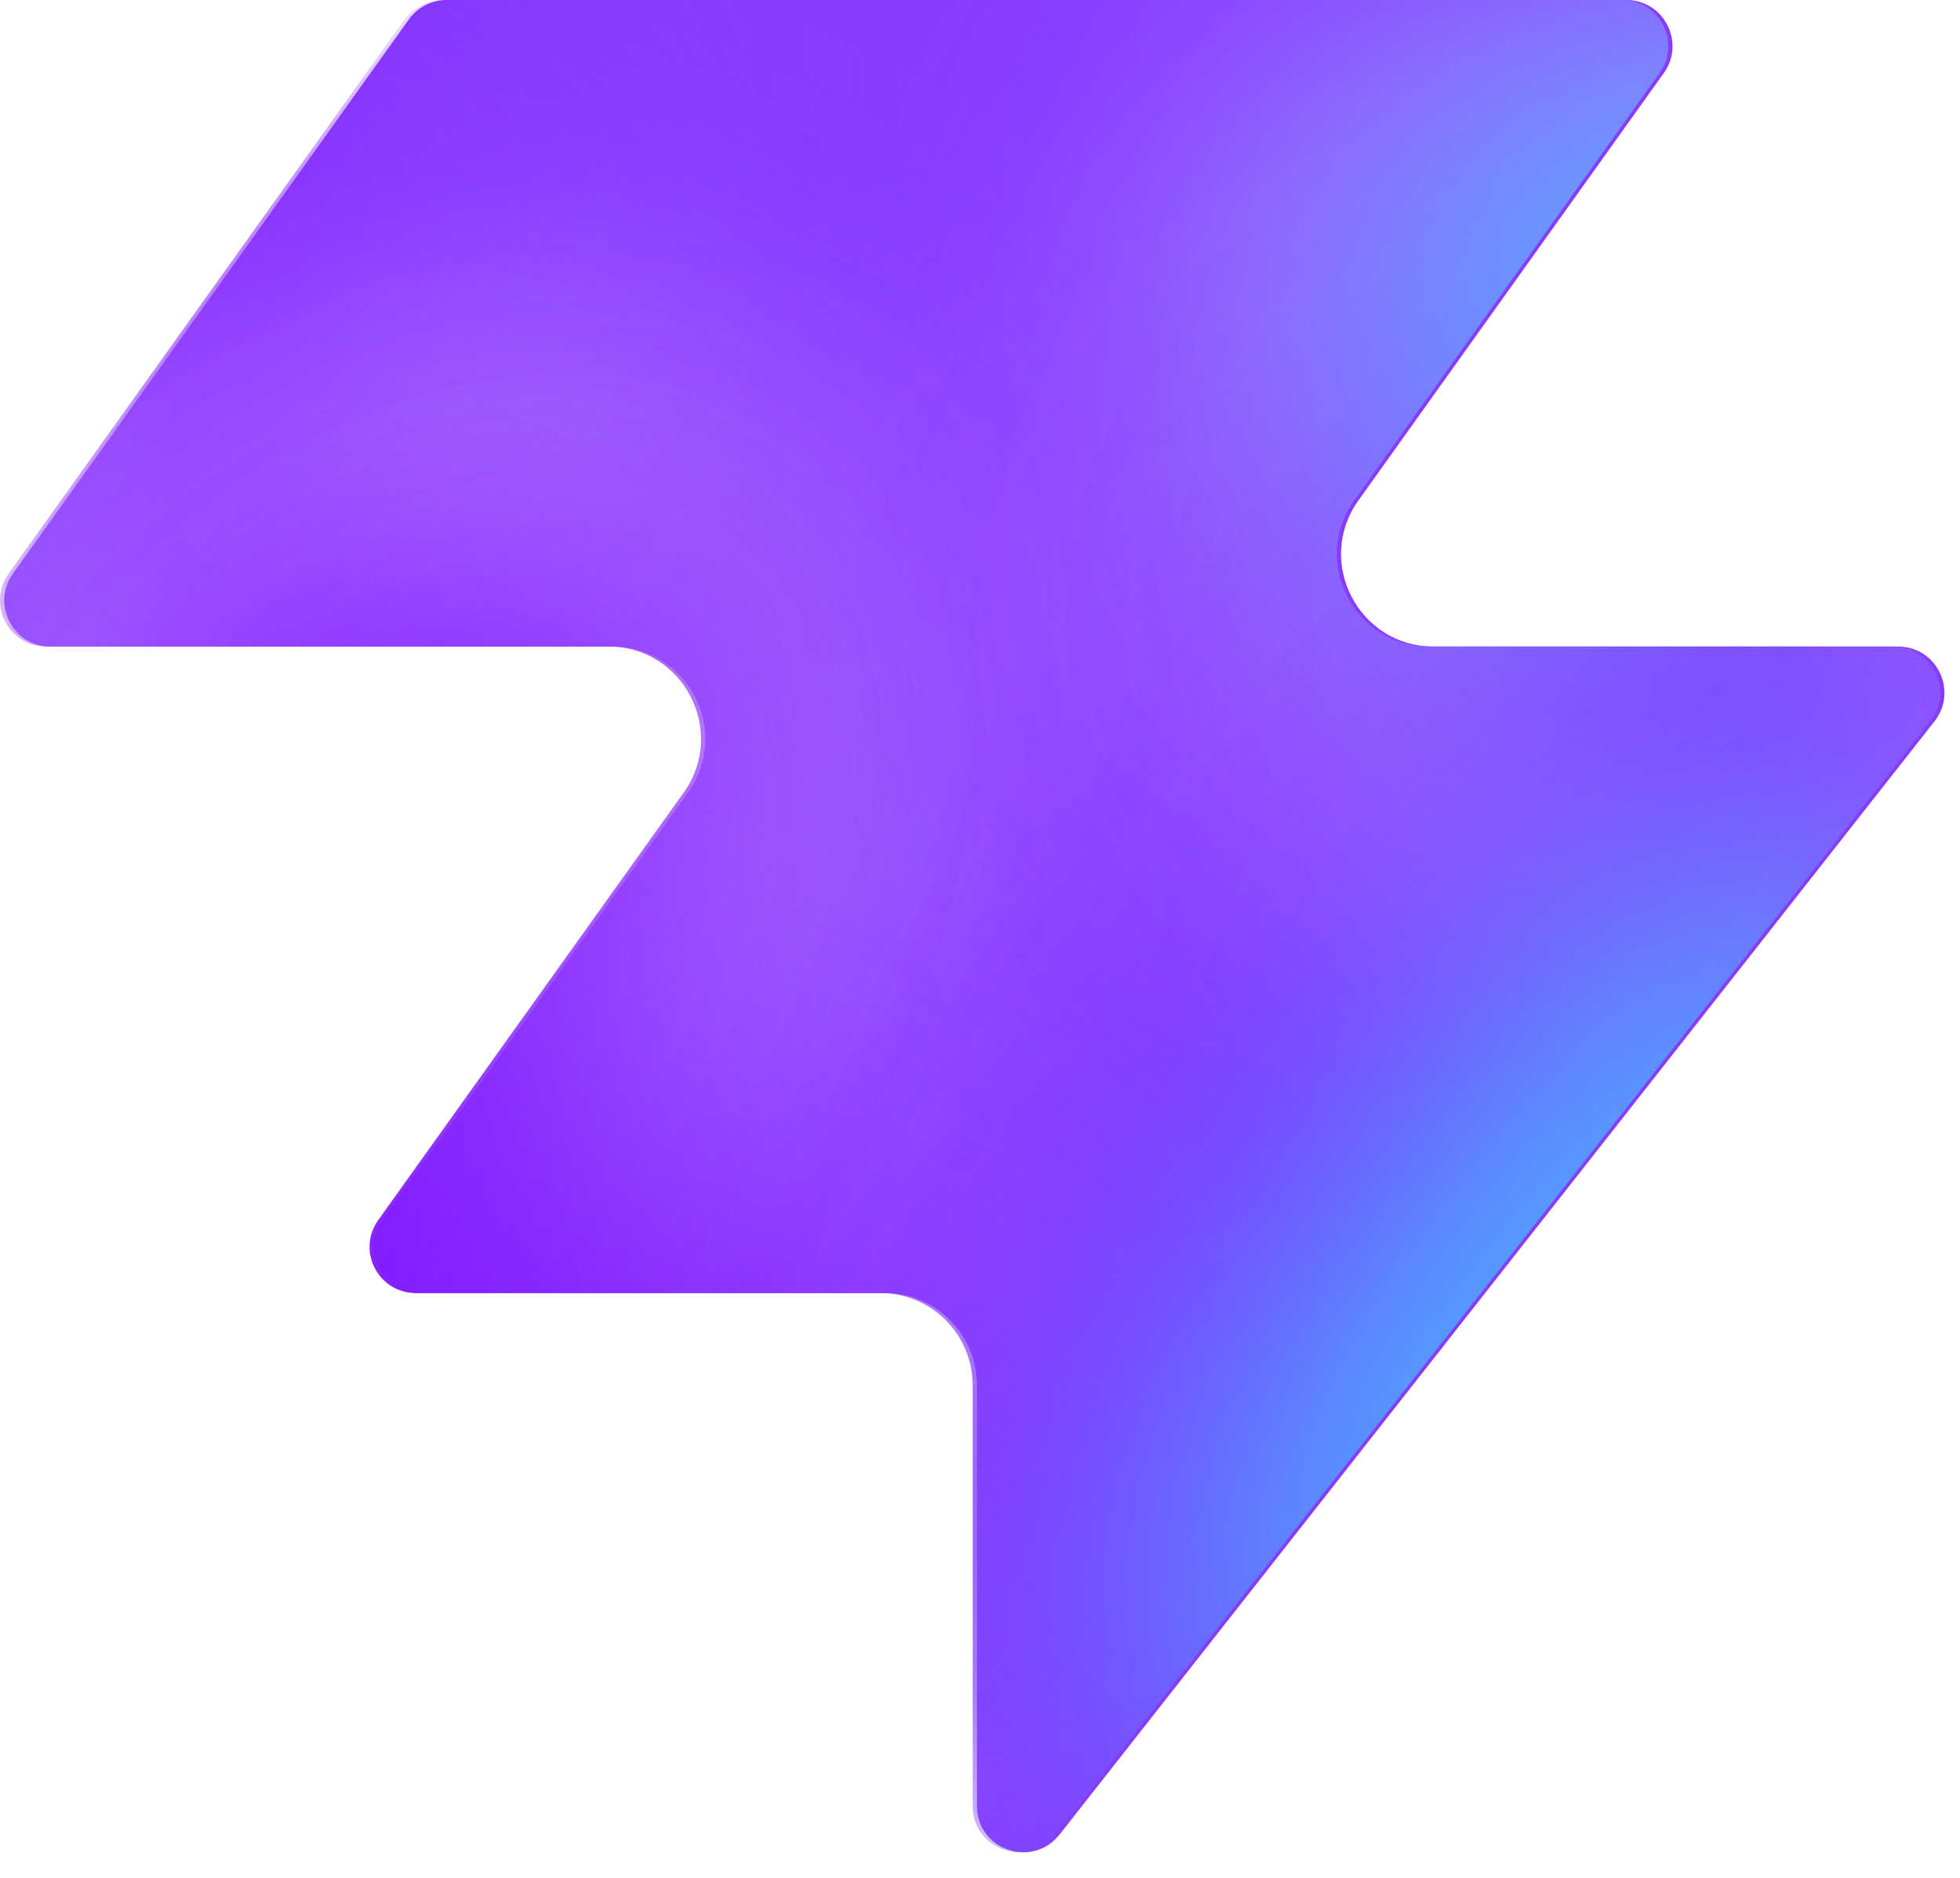
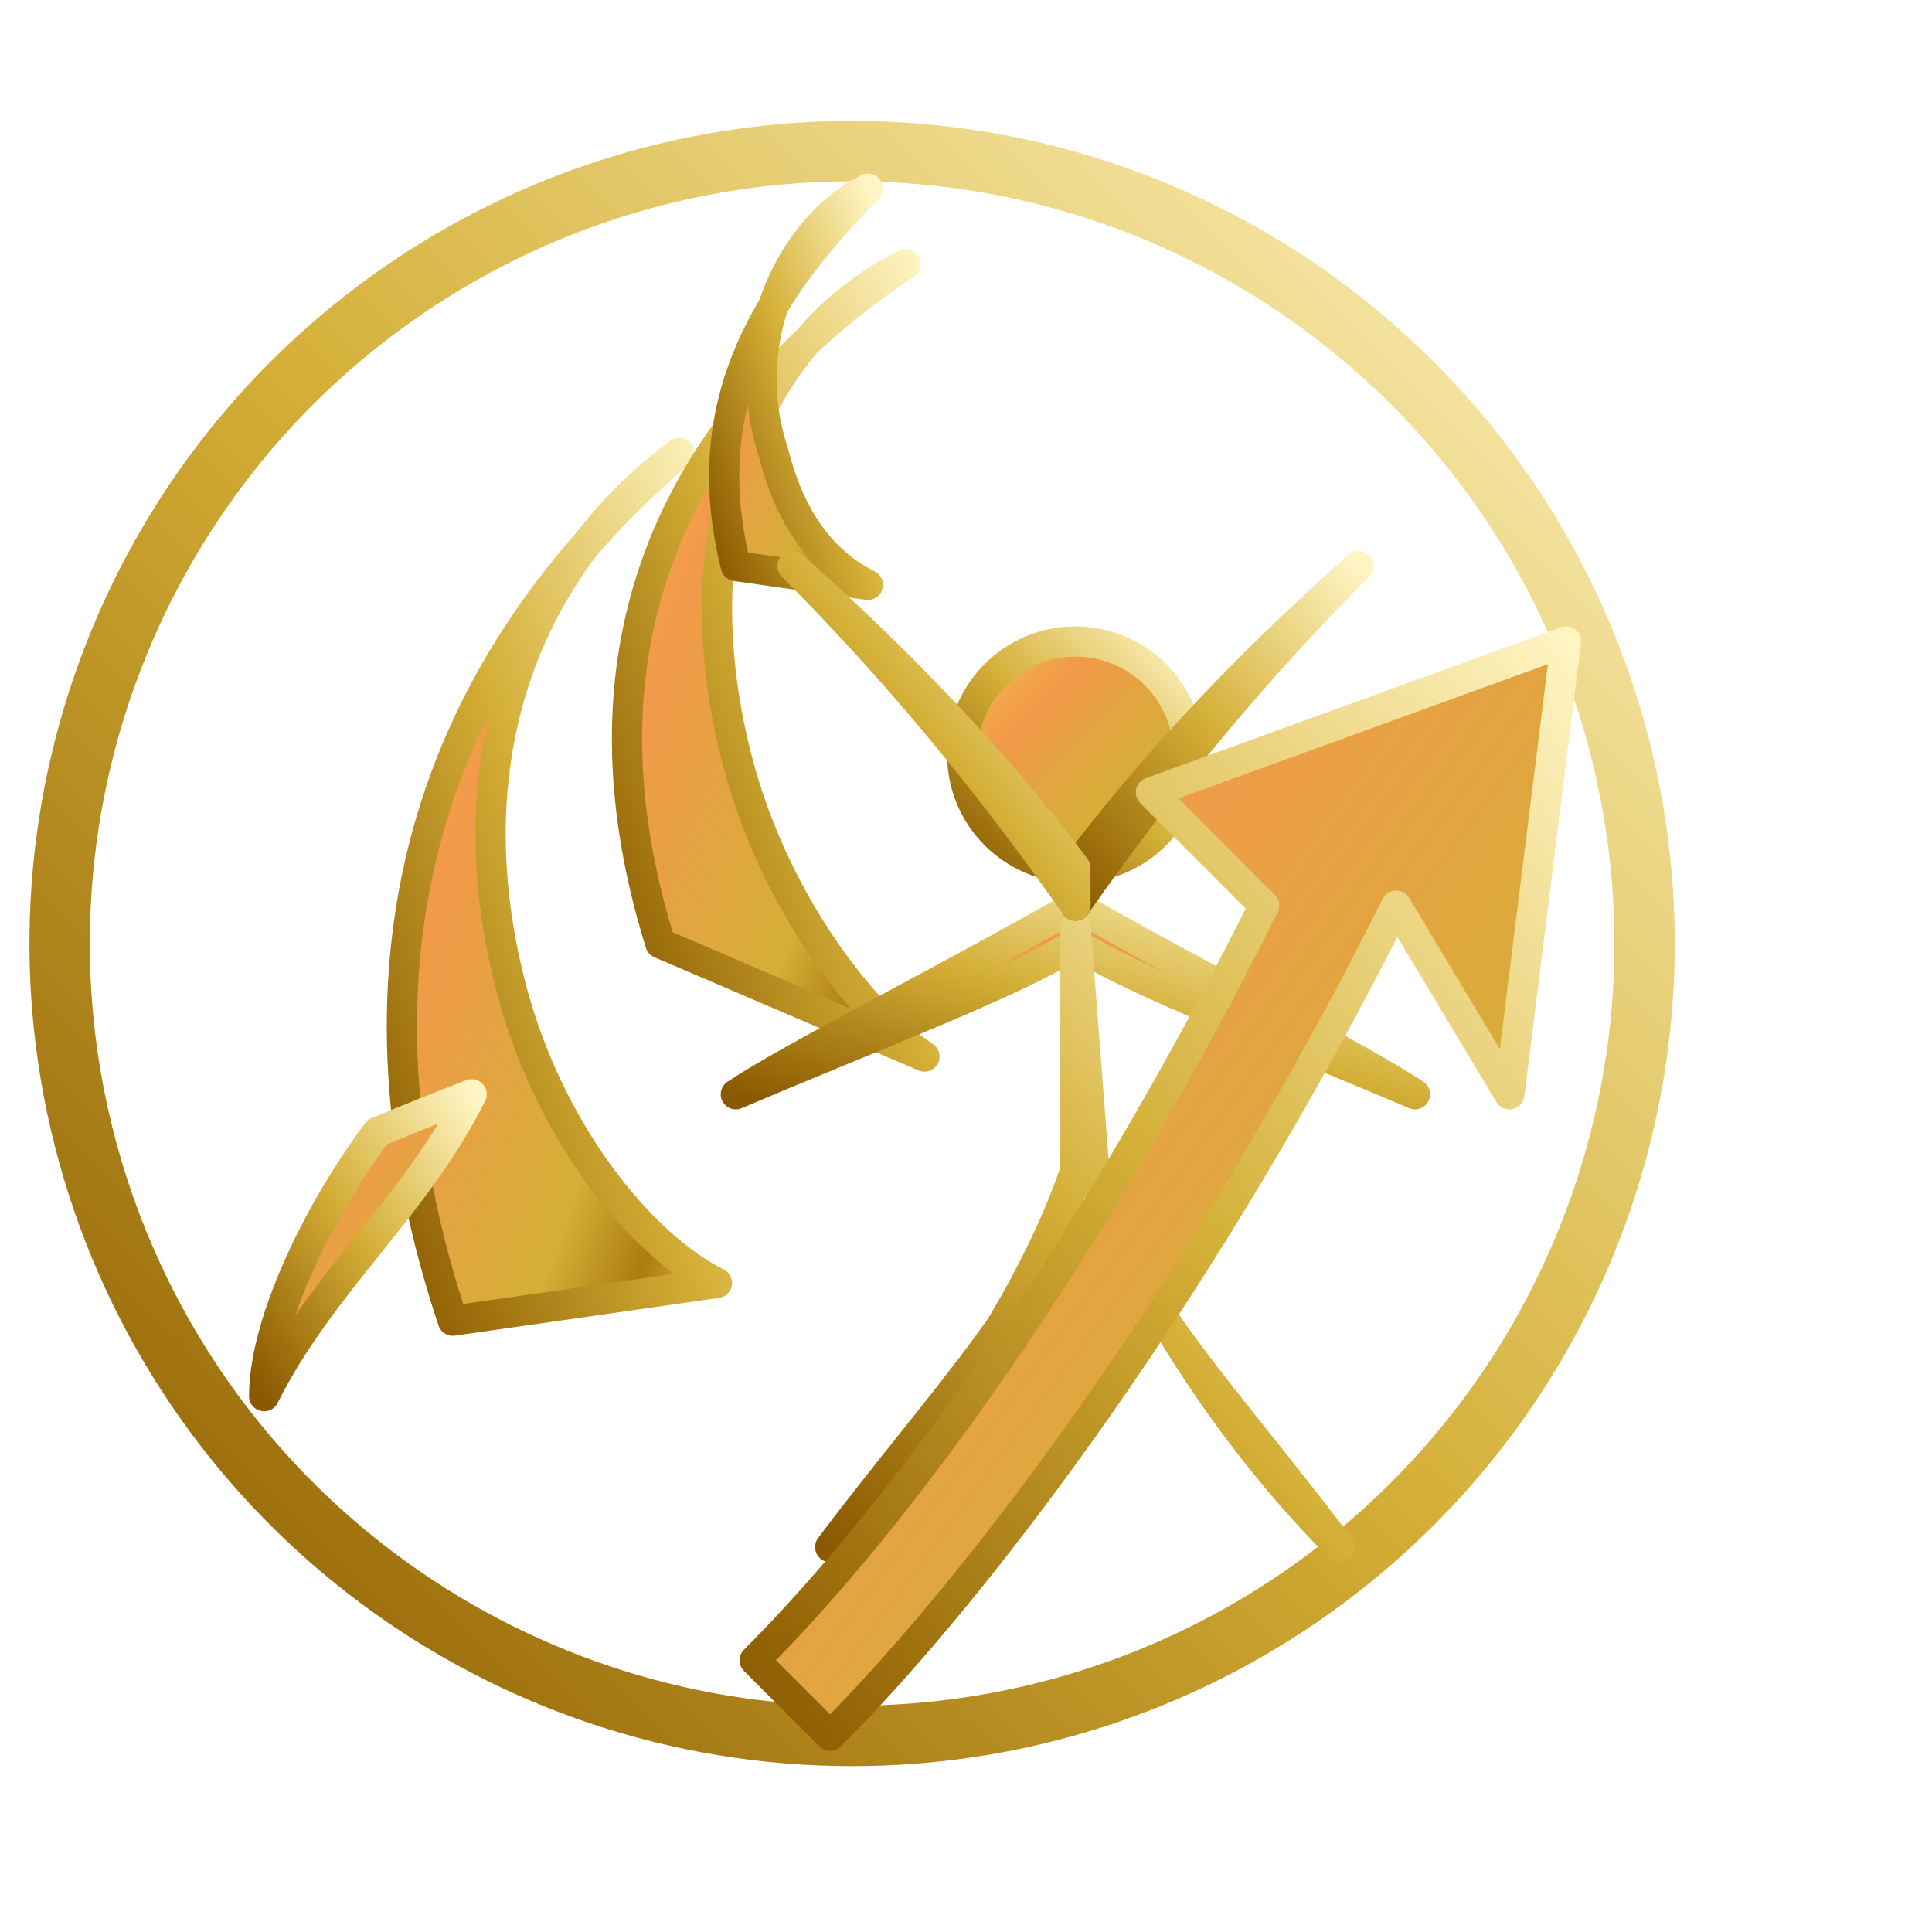
- <svg xmlns="http://www.w3.org/2000/svg" width="48" height="46" fill="none" viewBox="0 0 48 46">
-   <path fill="#863bff" d="M25.946 44.938c-.664.845-2.021.375-2.021-.698V33.937a2.26 2.26 0 0 0-2.262-2.262H10.287c-.92 0-1.456-1.04-.92-1.788l7.48-10.471c1.07-1.497 0-3.578-1.842-3.578H1.237c-.92 0-1.456-1.04-.92-1.788L10.013.474c.214-.297.556-.474.92-.474h28.894c.92 0 1.456 1.04.92 1.788l-7.48 10.471c-1.07 1.498 0 3.579 1.842 3.579h11.377c.943 0 1.473 1.088.89 1.83L25.947 44.94z" style="fill:#863bff;fill:color(display-p3 .525 .23 1);fill-opacity:1" />
-   <mask id="a" width="48" height="46" x="0" y="0" maskUnits="userSpaceOnUse" style="mask-type:alpha">
-     <path fill="#000" d="M25.842 44.938c-.664.844-2.021.375-2.021-.698V33.937a2.26 2.26 0 0 0-2.262-2.262H10.183c-.92 0-1.456-1.04-.92-1.788l7.48-10.471c1.07-1.498 0-3.579-1.842-3.579H1.133c-.92 0-1.456-1.04-.92-1.787L9.91.473c.214-.297.556-.474.92-.474h28.894c.92 0 1.456 1.04.92 1.788l-7.48 10.471c-1.07 1.498 0 3.578 1.842 3.578h11.377c.943 0 1.473 1.088.89 1.832L25.843 44.94z" style="fill:#000;fill-opacity:1" />
-   </mask>
-   <g mask="url(#a)">
-     <g filter="url(#b)">
-       <ellipse cx="5.508" cy="14.704" fill="#ede6ff" rx="5.508" ry="14.704" style="fill:#ede6ff;fill:color(display-p3 .927 .903 1);fill-opacity:1" transform="matrix(.00324 1 1 -.00324 -4.47 31.516)" />
-     </g>
-     <g filter="url(#c)">
-       <ellipse cx="10.399" cy="29.851" fill="#ede6ff" rx="10.399" ry="29.851" style="fill:#ede6ff;fill:color(display-p3 .927 .903 1);fill-opacity:1" transform="matrix(.00324 1 1 -.00324 -39.328 7.883)" />
-     </g>
-     <g filter="url(#d)">
-       <ellipse cx="5.508" cy="30.487" fill="#7e14ff" rx="5.508" ry="30.487" style="fill:#7e14ff;fill:color(display-p3 .492 .077 1);fill-opacity:1" transform="rotate(89.814 -25.913 -14.639)scale(1 -1)" />
-     </g>
-     <g filter="url(#e)">
-       <ellipse cx="5.508" cy="30.599" fill="#7e14ff" rx="5.508" ry="30.599" style="fill:#7e14ff;fill:color(display-p3 .492 .077 1);fill-opacity:1" transform="rotate(89.814 -32.644 -3.334)scale(1 -1)" />
-     </g>
-     <g filter="url(#f)">
-       <ellipse cx="5.508" cy="30.599" fill="#7e14ff" rx="5.508" ry="30.599" style="fill:#7e14ff;fill:color(display-p3 .492 .077 1);fill-opacity:1" transform="matrix(.00324 1 1 -.00324 -34.34 30.47)" />
-     </g>
-     <g filter="url(#g)">
-       <ellipse cx="14.072" cy="22.078" fill="#ede6ff" rx="14.072" ry="22.078" style="fill:#ede6ff;fill:color(display-p3 .927 .903 1);fill-opacity:1" transform="rotate(93.35 24.506 48.493)scale(-1 1)" />
-     </g>
-     <g filter="url(#h)">
-       <ellipse cx="3.47" cy="21.501" fill="#7e14ff" rx="3.47" ry="21.501" style="fill:#7e14ff;fill:color(display-p3 .492 .077 1);fill-opacity:1" transform="rotate(89.009 28.708 47.59)scale(-1 1)" />
-     </g>
-     <g filter="url(#i)">
-       <ellipse cx="3.47" cy="21.501" fill="#7e14ff" rx="3.47" ry="21.501" style="fill:#7e14ff;fill:color(display-p3 .492 .077 1);fill-opacity:1" transform="rotate(89.009 28.708 47.59)scale(-1 1)" />
-     </g>
-     <g filter="url(#j)">
-       <ellipse cx=".387" cy="8.972" fill="#7e14ff" rx="4.407" ry="29.108" style="fill:#7e14ff;fill:color(display-p3 .492 .077 1);fill-opacity:1" transform="rotate(39.51 .387 8.972)" />
-     </g>
-     <g filter="url(#k)">
-       <ellipse cx="47.523" cy="-6.092" fill="#7e14ff" rx="4.407" ry="29.108" style="fill:#7e14ff;fill:color(display-p3 .492 .077 1);fill-opacity:1" transform="rotate(37.892 47.523 -6.092)" />
-     </g>
-     <g filter="url(#l)">
-       <ellipse cx="41.412" cy="6.333" fill="#47bfff" rx="5.971" ry="9.665" style="fill:#47bfff;fill:color(display-p3 .28 .748 1);fill-opacity:1" transform="rotate(37.892 41.412 6.333)" />
-     </g>
-     <g filter="url(#m)">
-       <ellipse cx="-1.879" cy="38.332" fill="#7e14ff" rx="4.407" ry="29.108" style="fill:#7e14ff;fill:color(display-p3 .492 .077 1);fill-opacity:1" transform="rotate(37.892 -1.88 38.332)" />
-     </g>
-     <g filter="url(#n)">
-       <ellipse cx="-1.879" cy="38.332" fill="#7e14ff" rx="4.407" ry="29.108" style="fill:#7e14ff;fill:color(display-p3 .492 .077 1);fill-opacity:1" transform="rotate(37.892 -1.88 38.332)" />
-     </g>
-     <g filter="url(#o)">
-       <ellipse cx="35.651" cy="29.907" fill="#7e14ff" rx="4.407" ry="29.108" style="fill:#7e14ff;fill:color(display-p3 .492 .077 1);fill-opacity:1" transform="rotate(37.892 35.651 29.907)" />
-     </g>
-     <g filter="url(#p)">
-       <ellipse cx="38.418" cy="32.4" fill="#47bfff" rx="5.971" ry="15.297" style="fill:#47bfff;fill:color(display-p3 .28 .748 1);fill-opacity:1" transform="rotate(37.892 38.418 32.4)" />
-     </g>
+ <svg xmlns="http://www.w3.org/2000/svg" viewBox="0 0 512 512" width="100%" height="100%">
+   <defs>
+     <linearGradient id="gold-gradient" x1="0%" y1="0%" x2="100%" y2="100%">
+       <stop offset="0%" stop-color="#F2C94C" />
+       <stop offset="30%" stop-color="#F2994A" />
+       <stop offset="70%" stop-color="#D4AF37" />
+       <stop offset="85%" stop-color="#AA7C11" />
+       <stop offset="100%" stop-color="#F2C94C" />
+     </linearGradient>
+     <linearGradient id="glow-gradient" x1="100%" y1="0%" x2="0%" y2="100%">
+       <stop offset="0%" stop-color="#FFF5C3" />
+       <stop offset="50%" stop-color="#D4AF37" />
+       <stop offset="100%" stop-color="#8A5A00" />
+     </linearGradient>
+   </defs>
+   <g fill="url(#gold-gradient)" stroke="url(#glow-gradient)" stroke-width="8" stroke-linejoin="round">
+     <path d="M 230,460 A 210,210 0 1,1 420,330 A 210,210 0 0,1 230,460 Z" fill="none" stroke-width="16" />
+     <path d="M 120,350 C 90,260 110,180 180,120 C 140,150 120,200 135,260 C 145,300 170,330 190,340 Z" />
+     <path d="M 175,250 C 150,170 180,110 240,70 C 200,90 180,140 195,200 C 205,240 230,270 245,280 Z" />
+     <path d="M 195,150 C 185,110 200,80 230,50 C 210,60 195,90 205,120 C 210,140 220,150 230,155 Z" />
+     <path d="M 125,290 C 110,320 85,340 70,370 C 70,350 85,320 100,300 Q 112,295 125,290 Z" />
+     <circle cx="285" cy="200" r="30" />
+     <path d="M 285,240 C 250,260 210,280 195,290 C 230,275 270,260 285,250 C 300,260 340,275 375,290 C 360,280 320,260 285,240 Z" />
+     <path d="M 285,245 L 285,310 C 275,340 250,380 220,410 C 250,370 280,340 285,310 L 290,310 C 295,340 325,370 355,410 C 325,380 300,340 290,310 Z" />
+     <path d="M 285,240 Q 320,190 360,150 Q 315,190 285,230 Z" />
+     <path d="M 285,240 Q 250,190 210,150 Q 255,190 285,230 Z" />
+     <path d="M 220,460 C 260,420 320,340 370,240 L 400,290 L 415,170 L 305,210 L 335,240 C 290,330 240,400 200,440 Z" />
  </g>
-   <defs>
-     <filter id="b" width="60.045" height="41.654" x="-19.77" y="16.149" color-interpolation-filters="sRGB" filterUnits="userSpaceOnUse">
-       <feFlood flood-opacity="0" result="BackgroundImageFix" />
-       <feBlend in="SourceGraphic" in2="BackgroundImageFix" result="shape" />
-       <feGaussianBlur result="effect1_foregroundBlur_2002_17158" stdDeviation="7.659" />
-     </filter>
-     <filter id="c" width="90.34" height="51.437" x="-54.613" y="-7.533" color-interpolation-filters="sRGB" filterUnits="userSpaceOnUse">
-       <feFlood flood-opacity="0" result="BackgroundImageFix" />
-       <feBlend in="SourceGraphic" in2="BackgroundImageFix" result="shape" />
-       <feGaussianBlur result="effect1_foregroundBlur_2002_17158" stdDeviation="7.659" />
-     </filter>
-     <filter id="d" width="79.355" height="29.4" x="-49.64" y="2.03" color-interpolation-filters="sRGB" filterUnits="userSpaceOnUse">
-       <feFlood flood-opacity="0" result="BackgroundImageFix" />
-       <feBlend in="SourceGraphic" in2="BackgroundImageFix" result="shape" />
-       <feGaussianBlur result="effect1_foregroundBlur_2002_17158" stdDeviation="4.596" />
-     </filter>
-     <filter id="e" width="79.579" height="29.4" x="-45.045" y="20.029" color-interpolation-filters="sRGB" filterUnits="userSpaceOnUse">
-       <feFlood flood-opacity="0" result="BackgroundImageFix" />
-       <feBlend in="SourceGraphic" in2="BackgroundImageFix" result="shape" />
-       <feGaussianBlur result="effect1_foregroundBlur_2002_17158" stdDeviation="4.596" />
-     </filter>
-     <filter id="f" width="79.579" height="29.4" x="-43.513" y="21.178" color-interpolation-filters="sRGB" filterUnits="userSpaceOnUse">
-       <feFlood flood-opacity="0" result="BackgroundImageFix" />
-       <feBlend in="SourceGraphic" in2="BackgroundImageFix" result="shape" />
-       <feGaussianBlur result="effect1_foregroundBlur_2002_17158" stdDeviation="4.596" />
-     </filter>
-     <filter id="g" width="74.749" height="58.852" x="15.756" y="-17.901" color-interpolation-filters="sRGB" filterUnits="userSpaceOnUse">
-       <feFlood flood-opacity="0" result="BackgroundImageFix" />
-       <feBlend in="SourceGraphic" in2="BackgroundImageFix" result="shape" />
-       <feGaussianBlur result="effect1_foregroundBlur_2002_17158" stdDeviation="7.659" />
-     </filter>
-     <filter id="h" width="61.377" height="25.362" x="23.548" y="2.284" color-interpolation-filters="sRGB" filterUnits="userSpaceOnUse">
-       <feFlood flood-opacity="0" result="BackgroundImageFix" />
-       <feBlend in="SourceGraphic" in2="BackgroundImageFix" result="shape" />
-       <feGaussianBlur result="effect1_foregroundBlur_2002_17158" stdDeviation="4.596" />
-     </filter>
-     <filter id="i" width="61.377" height="25.362" x="23.548" y="2.284" color-interpolation-filters="sRGB" filterUnits="userSpaceOnUse">
-       <feFlood flood-opacity="0" result="BackgroundImageFix" />
-       <feBlend in="SourceGraphic" in2="BackgroundImageFix" result="shape" />
-       <feGaussianBlur result="effect1_foregroundBlur_2002_17158" stdDeviation="4.596" />
-     </filter>
-     <filter id="j" width="56.045" height="63.649" x="-27.636" y="-22.853" color-interpolation-filters="sRGB" filterUnits="userSpaceOnUse">
-       <feFlood flood-opacity="0" result="BackgroundImageFix" />
-       <feBlend in="SourceGraphic" in2="BackgroundImageFix" result="shape" />
-       <feGaussianBlur result="effect1_foregroundBlur_2002_17158" stdDeviation="4.596" />
-     </filter>
-     <filter id="k" width="54.814" height="64.646" x="20.116" y="-38.415" color-interpolation-filters="sRGB" filterUnits="userSpaceOnUse">
-       <feFlood flood-opacity="0" result="BackgroundImageFix" />
-       <feBlend in="SourceGraphic" in2="BackgroundImageFix" result="shape" />
-       <feGaussianBlur result="effect1_foregroundBlur_2002_17158" stdDeviation="4.596" />
-     </filter>
-     <filter id="l" width="33.541" height="35.313" x="24.641" y="-11.323" color-interpolation-filters="sRGB" filterUnits="userSpaceOnUse">
-       <feFlood flood-opacity="0" result="BackgroundImageFix" />
-       <feBlend in="SourceGraphic" in2="BackgroundImageFix" result="shape" />
-       <feGaussianBlur result="effect1_foregroundBlur_2002_17158" stdDeviation="4.596" />
-     </filter>
-     <filter id="m" width="54.814" height="64.646" x="-29.286" y="6.009" color-interpolation-filters="sRGB" filterUnits="userSpaceOnUse">
-       <feFlood flood-opacity="0" result="BackgroundImageFix" />
-       <feBlend in="SourceGraphic" in2="BackgroundImageFix" result="shape" />
-       <feGaussianBlur result="effect1_foregroundBlur_2002_17158" stdDeviation="4.596" />
-     </filter>
-     <filter id="n" width="54.814" height="64.646" x="-29.286" y="6.009" color-interpolation-filters="sRGB" filterUnits="userSpaceOnUse">
-       <feFlood flood-opacity="0" result="BackgroundImageFix" />
-       <feBlend in="SourceGraphic" in2="BackgroundImageFix" result="shape" />
-       <feGaussianBlur result="effect1_foregroundBlur_2002_17158" stdDeviation="4.596" />
-     </filter>
-     <filter id="o" width="54.814" height="64.646" x="8.244" y="-2.416" color-interpolation-filters="sRGB" filterUnits="userSpaceOnUse">
-       <feFlood flood-opacity="0" result="BackgroundImageFix" />
-       <feBlend in="SourceGraphic" in2="BackgroundImageFix" result="shape" />
-       <feGaussianBlur result="effect1_foregroundBlur_2002_17158" stdDeviation="4.596" />
-     </filter>
-     <filter id="p" width="39.409" height="43.623" x="18.713" y="10.588" color-interpolation-filters="sRGB" filterUnits="userSpaceOnUse">
-       <feFlood flood-opacity="0" result="BackgroundImageFix" />
-       <feBlend in="SourceGraphic" in2="BackgroundImageFix" result="shape" />
-       <feGaussianBlur result="effect1_foregroundBlur_2002_17158" stdDeviation="4.596" />
-     </filter>
-   </defs>
</svg>
